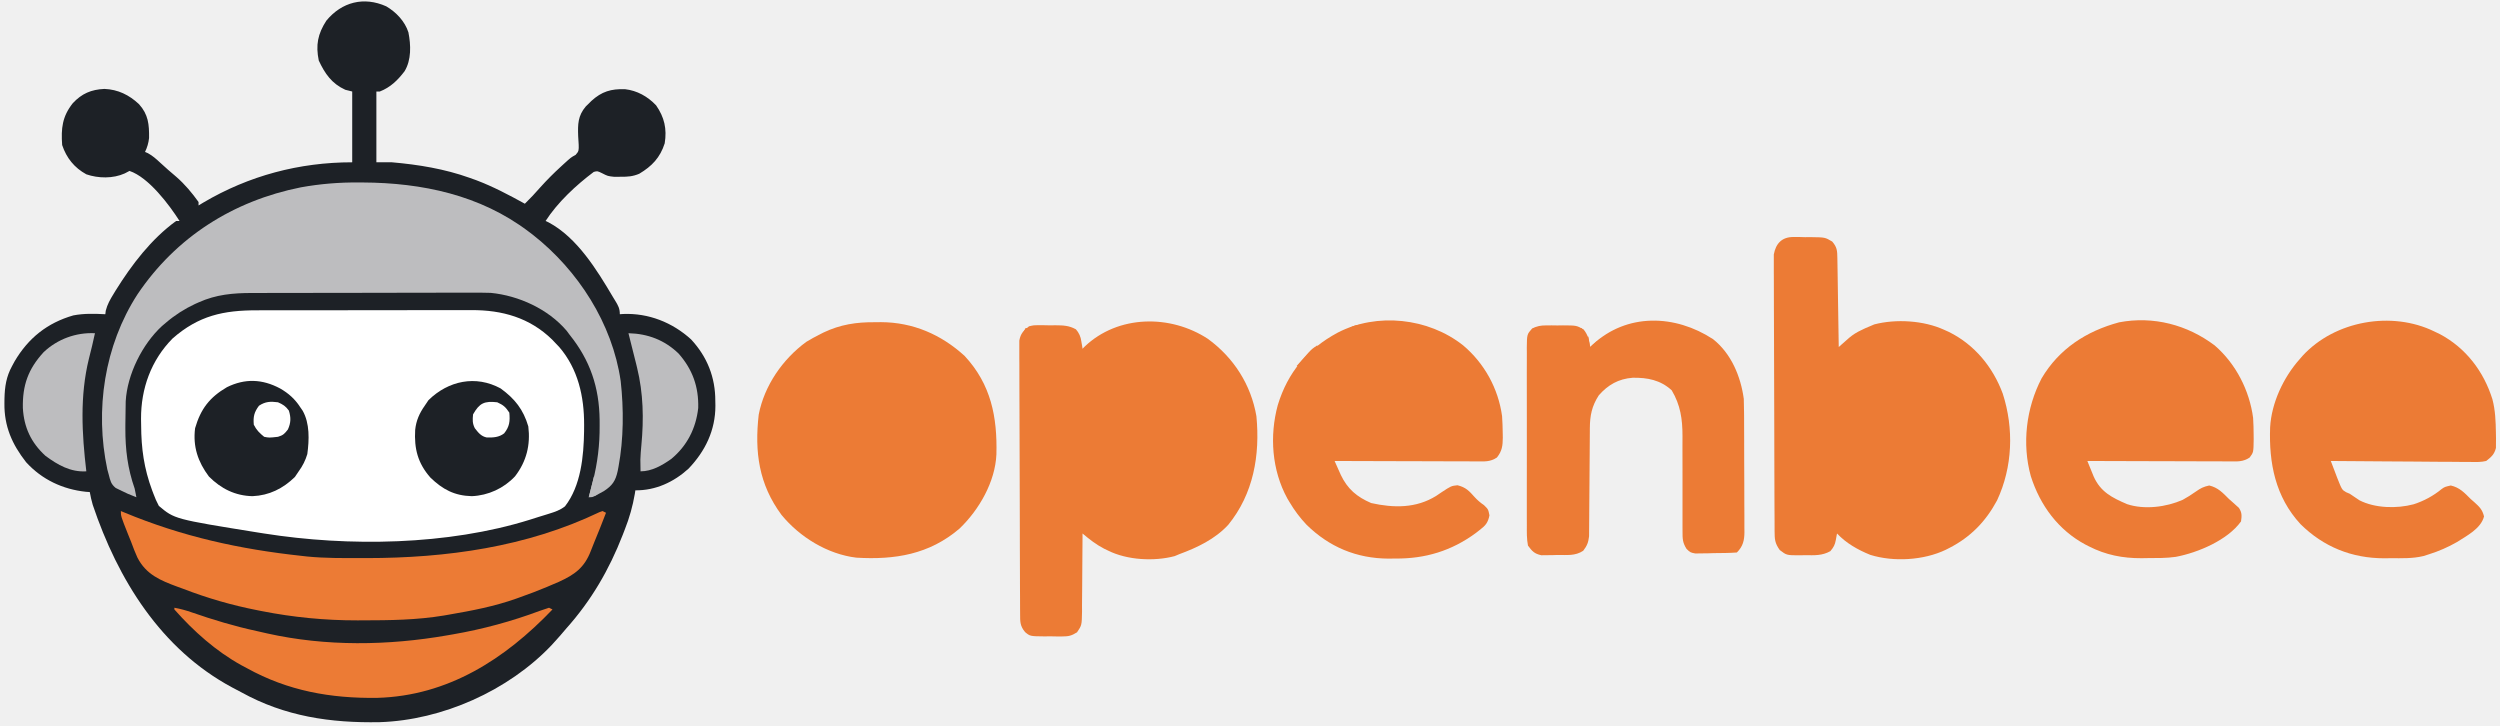
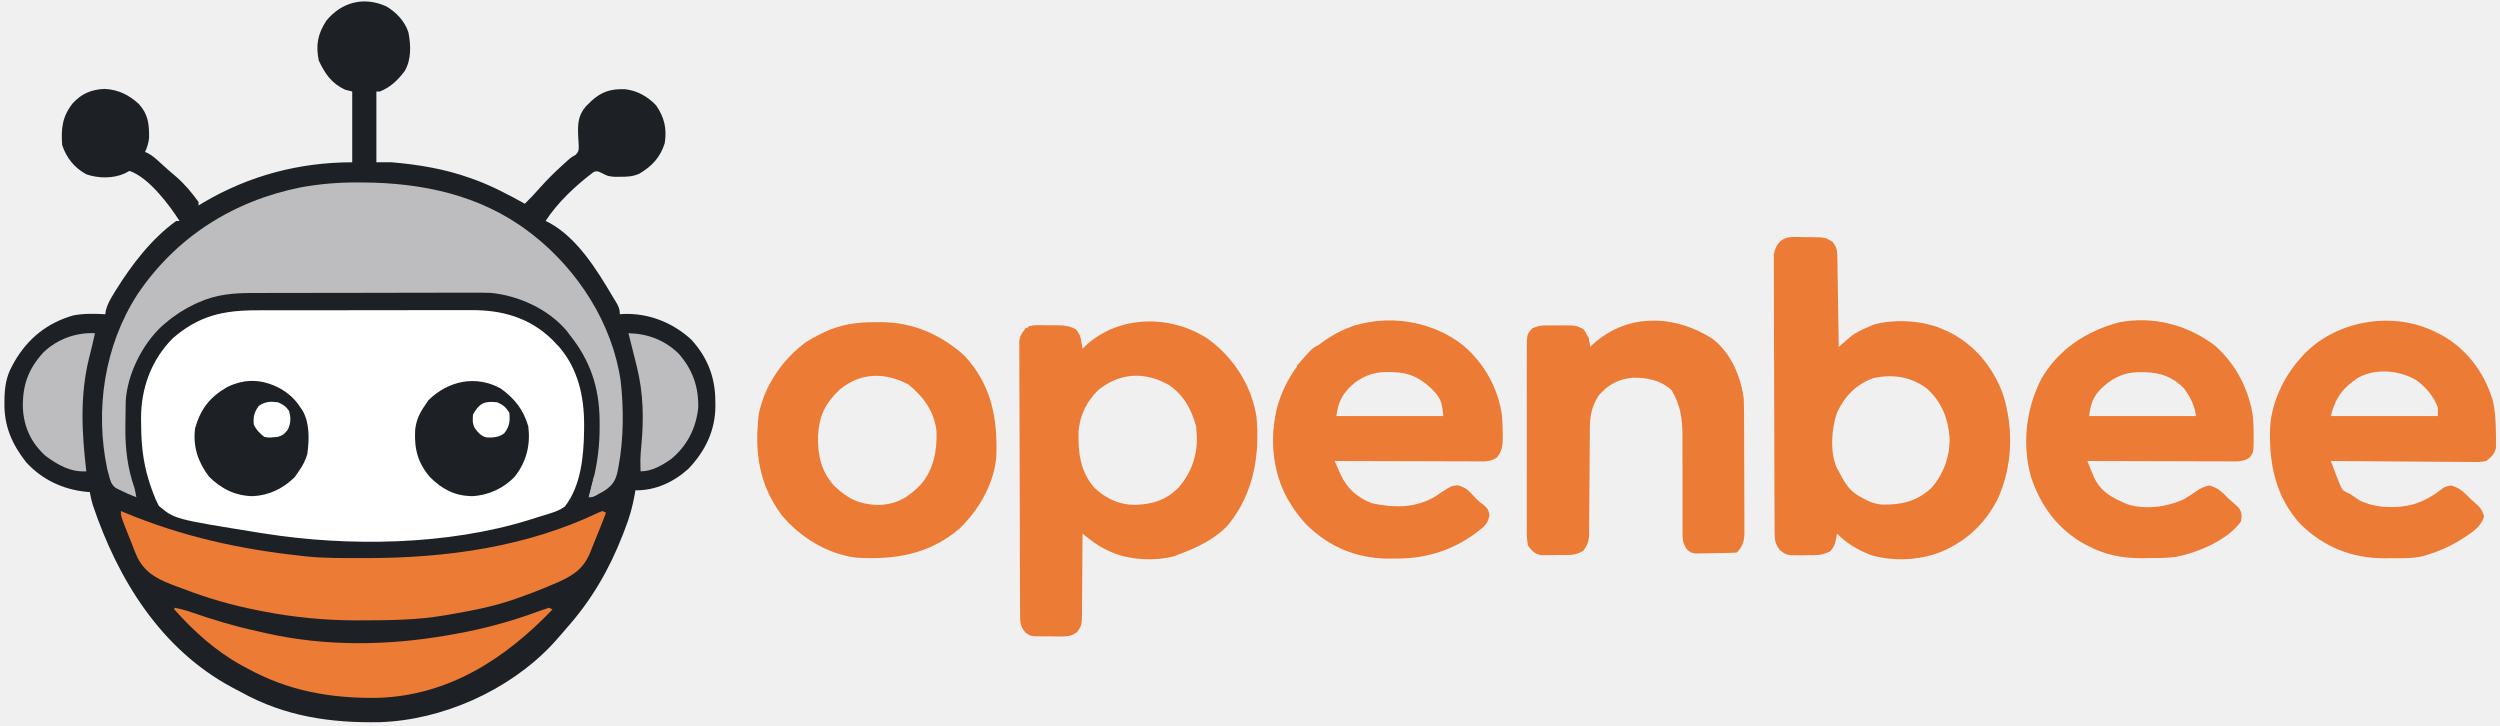
<svg xmlns="http://www.w3.org/2000/svg" viewBox="0 0 1448 420">
-   <path fill="#1d2126" d="M223.7 3.66c5.73 3.34 10.8 8.67 12.85 15.06 1.46 7.38 1.78 15.95-2.22 22.54-4 5.23-8.1 9.28-14.33 11.74h-2v41h9c15.3 1.33 30.53 3.82 45 9l3.76 1.34c9.86 3.73 19.02 8.58 28.24 13.66a165 165 0 0 0 9-9.56 170 170 0 0 1 11.81-11.88l1.67-1.54c4.28-3.9 4.28-3.9 6.91-5.3 2.02-2.16 1.83-2.95 1.79-5.85l-.3-5c-.24-6.86-.21-11.74 4.4-17.21L341 60l1.52-1.53c6.06-5.52 11.41-7.04 19.45-6.82 7.12.82 13.1 4.2 18.03 9.35 4.82 6.93 6.35 13.66 5 22-2.65 8.3-7.41 13.27-14.75 17.64-3.8 1.6-6.64 1.76-10.75 1.74l-3.84.02c-3.66-.4-3.66-.4-6.88-2.05C346 99 346 99 343.91 99.57 333.66 107.26 322.96 117.2 316 128l1.77.81c16.5 8.8 27.99 27.57 37.23 43.19l1.39 2.27c1.69 2.81 2.61 4.39 2.61 7.73l1.91-.14c14.67-.6 28.5 4.85 39.34 14.7 9.4 10.08 14.11 22.08 14.06 35.75l.05 2.69c.01 14.21-5.85 26.27-15.56 36.45-8.57 7.8-19.14 12.68-30.8 12.55l-.3 2a102 102 0 0 1-5.82 20.69l-1.22 3.17c-7.83 20.15-18.25 38.02-32.66 54.14l-3.75 4.38L321 372l-1.49 1.65c-25.04 26.41-63.37 43.47-99.56 44.63-28.53.54-54.9-3.33-80.14-17.29a243 243 0 0 0-5.34-2.82c-41.33-22.15-66.24-62.63-80.75-105.76A69 69 0 0 1 52 285l-2.28-.16c-13.43-1.43-25.43-7.08-34.6-17.13-8.17-10.45-12.71-20.82-12.56-34.08l.03-2.8C2.76 223.9 3.63 218.13 7 212l1.5-2.78c7.97-13.48 18.92-22.2 33.96-26.54 6.19-1.19 12.26-1 18.54-.68l.26-2.07c.92-3.65 2.6-6.57 4.55-9.74l1.2-1.98C76.35 153.24 87.6 138.46 102 128h2c-6.03-9.46-17.92-25.3-29-29l-2.75 1.44c-6.73 3.06-15.33 2.91-22.23.53C43.08 97.19 38.49 91.49 36 84c-.68-9.64.03-16.46 6.13-24.19 5.21-5.62 10.72-7.97 18.37-8.31 7.86.33 14.28 3.47 20 8.82 5.42 6.03 5.93 11.67 5.84 19.63A24 24 0 0 1 84 88l1.7.74c2.74 1.5 4.76 3.33 7.05 5.45 3.05 2.8 6.12 5.54 9.31 8.19C107 106.66 111.2 111.7 115 117v2l2.8-1.69C144.18 101.73 173.39 94 204 94V53l-4-1c-7.83-3.55-11.8-9.31-15.37-16.94-1.83-8.94-.6-15.36 4.37-23.06 8.97-10.9 21.78-14.13 34.7-8.34" />
-   <path fill="#fff" d="m149.01 179.73 4.44-.02 11.96-.01 10.03-.01q11.83-.02 23.67 0 12.17 0 24.34-.03 10.49-.03 20.97-.02l12.5-.02q5.87-.02 11.75 0h4.29c17.88-.1 33.83 4.37 46.87 17.09L322 199l1.92 2.01c10.91 12.68 14.47 28.79 14.4 45.05l-.02 3.63c-.2 14.48-1.82 31.7-11.06 43.58-2.9 2.24-5.63 3.14-9.12 4.23l-2.03.64-4.14 1.27q-2.55.78-5.1 1.62c-47.48 14.83-105 15.69-153.85 7.97l-3.93-.62c-47.99-7.72-47.99-7.72-57.07-15.38a51 51 0 0 1-3.12-7l-.77-2.02c-4.7-12.68-6.3-24.2-6.36-37.67l-.06-3.64C81.6 225.13 87.5 208.62 100 196c15.12-13.21 29.4-16.31 49.01-16.27" />
-   <path fill="#ec7b35" d="M1038.78 137.27h3.3l3.42.1 3.42-.02c8.17.11 8.17.11 12.3 2.56 2.82 3.31 2.92 5.26 2.98 9.55l.06 3.46.06 3.74.06 3.83.15 10.07.16 10.28.31 20.16 1.65-1.47 2.18-1.92 2.15-1.91a31 31 0 0 1 7.14-4.51l2.39-1.15L1083 189l2.58-1.11c12.57-3.26 28.6-2.3 40.42 3.11l2.87 1.29c14.85 7.38 25.4 20.28 31.13 35.71 6.52 20.2 5.73 42.47-3.28 61.79-6.58 12.27-15.39 21.34-27.78 27.65l-1.97 1c-12.77 6.12-30.22 7.15-43.72 2.93-7.25-2.95-13.84-6.67-19.25-12.37l-.69 3.75c-.52 2.87-1.28 4.22-3.17 6.48-4.77 2.69-9.26 2.39-14.64 2.33l-3.13.07c-7.56-.01-7.56-.01-11.53-3.04-2.9-4.07-2.97-6.24-3-11.24v-2.1q-.03-3.5-.03-6.99l-.03-5-.05-16.43-.02-5.66-.05-23.52a9308 9308 0 0 0-.1-33.73q-.06-11.85-.07-23.7 0-7.08-.05-14.16-.04-6.67-.02-13.33 0-2.45-.03-4.89a381 381 0 0 1 0-6.68v-3.77c1.15-6.35 4.7-10.16 11.4-10.12" />
-   <path fill="#ec7b35" d="M699.67 196.3c14.86 10.87 24.91 26.43 28.05 44.79 2.15 22.6-1.7 44.93-16.33 62.89-7.68 8.3-17.93 13.16-28.39 17.02l-2.66 1.11c-11.86 3.15-27.35 2.31-38.34-3.11l-2.5-1.2c-4.7-2.44-8.46-5.4-12.5-8.8v2.02q-.04 10.38-.15 20.78-.04 3.87-.05 7.75-.01 5.58-.1 11.15l.02 3.5c-.15 7.95-.15 7.95-2.9 12.03-3.19 2-4.9 2.4-8.64 2.4h-3.31l-3.43-.07-3.45.04c-8.36-.08-8.36-.08-11.28-2.51-2.99-3.65-2.84-6-2.86-10.67l-.02-2.08-.02-6.91-.03-4.94-.05-16.26-.02-5.6-.05-23.25q-.02-16.68-.1-33.35-.06-11.72-.07-23.44 0-7-.05-14.01-.04-6.59-.02-13.18 0-2.41-.03-4.83-.02-3.3 0-6.6v-3.74c.78-4.14 2.36-5.63 5.61-8.23 2.7-.63 2.7-.63 5.56-.63h3.17l3.27.07 3.27-.04c4.6.05 7.82.1 11.9 2.34a12.6 12.6 0 0 1 3.14 7.01l.43 2.42.26 1.83 1.26-1.28c19.28-18.36 49.57-18.74 71.41-4.42" />
-   <path fill="#bdbdbf" d="M207.88 105.69h2.3c34.24.18 67.96 7.24 95.82 28.31l2.7 2.04c26.14 20.56 46 51.34 50.8 84.66 1.81 16.16 1.73 33.56-1.25 49.55l-.48 2.56c-1.25 5.72-3.07 8.44-8.06 11.67l-2.34 1.27-2.35 1.3C343 288 343 288 341 288l.8-3.08 1.07-4.17.53-2a125 125 0 0 0 3.91-32.12l-.01-3.6c-.26-18.71-5.47-34.3-17.3-49.03l-1.86-2.5c-10.69-12.52-27.67-20.27-43.86-21.87q-5.96-.18-11.94-.12h-4.54a1650 1650 0 0 0-12.19.02q-6.41.02-12.82.01-10.76 0-21.52.05-12.4.04-24.8.04-13.27 0-26.54.03h-7.6l-11.96.04H146c-11.05 0-20.81.87-30.94 5.43l-2.07.92A74 74 0 0 0 96 187l-2.17 1.83c-11.4 10.49-20.16 28.04-21.02 43.65a913 913 0 0 0-.19 13.15l-.01 2.38c-.04 12.4 1.29 23.23 5.39 34.99a99 99 0 0 1 1 5 85 85 0 0 1-9.69-4.25L67 282.61c-2.75-2.23-3.12-4.22-3.99-7.61l-.85-3.11c-7.31-34.4-1.73-71.7 17.44-101.37 22.35-33.22 55.47-54.18 94.67-62.02a178 178 0 0 1 33.62-2.81" />
-   <path fill="#ec7b35" d="m506.94 186.63 3.3-.04c18.55.07 34.9 7.15 48.51 19.6 15.26 16.47 18.93 35.28 18.37 57.02-.7 15.9-10.04 32.1-21.35 42.93-17.5 15-37.5 18.19-59.77 16.86-16.68-2-32.76-11.88-43.35-24.77-13.15-17.75-15.67-36.5-13.2-58.1 3.25-16.78 13.85-32.1 27.55-42.13 2.59-1.58 5.23-3 7.94-4.37l1.91-.98c9.83-4.71 19.25-6.14 30.09-6.02" />
-   <path fill="#ec7b35" d="M847.41 200A65.2 65.2 0 0 1 870 241q.33 4.96.38 9.94l.04 2.47c-.04 4.67-.37 7.82-3.42 11.59-3.9 2.6-7.17 2.27-11.7 2.23h-2.68q-4.41 0-8.82-.04h-6.1l-16.09-.05-16.4-.04q-16.11-.03-32.21-.1l2.31 5.19 1.3 2.91c3.9 8.15 9.25 12.68 17.58 16.27 13.05 2.9 26.08 3.1 37.72-4.2l2.84-1.92c5.76-3.8 5.76-3.8 9.44-4.19 4.79 1.18 6.7 3.23 9.91 6.85a30 30 0 0 0 5.4 4.65c2.5 2.44 2.5 2.44 3.19 5.94-.84 4.29-2.34 5.97-5.69 8.5l-2.17 1.69c-14.01 10.35-29.43 15.02-46.77 14.81l-3.8.05c-18.56-.08-34.45-6.74-47.6-19.72A72 72 0 0 1 747 291l-1.39-2.32c-8.95-16.34-10.38-36.18-5.52-54.06 5.83-19.08 17.2-32.48 34.6-41.9 22.8-11.88 52.69-8.59 72.72 7.29" />
-   <path fill="#ec7b35" d="M1282.81 200.13C1295 210.67 1302.88 226.1 1305 242q.31 5.03.31 10.06l.02 2.5c-.1 7.44-.1 7.44-2.33 10.44-3.9 2.6-7.17 2.27-11.7 2.23h-2.68q-4.41 0-8.82-.04h-6.1l-16.09-.05-16.4-.04q-16.11-.03-32.21-.1l2.34 5.76 1.32 3.24c4 8.93 10.56 12.22 19.34 16 10.06 3.35 22.73 1.7 32.2-2.49a75 75 0 0 0 7.67-4.82c2.81-1.96 4.26-2.72 7.7-3.5 5.1 1.2 7.8 4.18 11.43 7.81l2.06 1.81 1.94 1.75 1.75 1.57c1.85 2.77 1.72 4.6 1.25 7.87-7.75 10.84-24.93 18.1-37.74 20.52-5.45.8-10.89.7-16.38.73l-3.52.06c-10.84.05-20.68-1.87-30.36-6.81l-2.03-1.03c-15.84-8.46-26.33-22.75-31.72-39.66-5.2-18.78-2.7-39.5 6.25-56.68 10.14-17.15 25.93-27.31 44.88-32.44 19.83-3.76 39.5 1.4 55.43 13.43" />
-   <path fill="#ec7b35" d="m1410 192 3.21 1.54c15 7.97 25.36 21.58 30.4 37.72 1.68 6.4 1.92 12.83 2.02 19.43l.06 3.15-.03 2.98-.01 2.66c-.97 3.75-2.63 5.14-5.65 7.52-2.95.7-5.81.63-8.83.57h-2.66q-4.35-.01-8.69-.08-3.01-.02-6.03-.02-7.92-.04-15.85-.13l-16.2-.1A6504 6504 0 0 1 1350 267q1.18 3.13 2.38 6.25l1.33 3.52c2.76 6.93 2.76 6.93 5.18 8.32l2.11.91a292 292 0 0 1 5.61 3.78c9.06 4.62 21.59 4.89 31.32 2.31a49 49 0 0 0 16.35-8.9c1.72-1.19 1.72-1.19 5.22-2 5.15 1.2 7.84 4.15 11.5 7.81l2.06 1.81c3 2.71 4.73 4.32 5.69 8.32-1.85 7.09-9.92 11.13-15.75 14.87a81 81 0 0 1-16 7l-3.36 1.07c-6.2 1.5-12.54 1.26-18.89 1.24l-3.78.05c-18.77.01-35.16-6.58-48.52-19.78-14.57-15.8-18.36-35.4-17.59-56.13.8-14.1 7.73-28.92 17.14-39.45l1.7-1.97c18.65-20.25 51.55-26.13 76.3-14.03" />
-   <path fill="#ec7b35" d="M992.2 196.44c10.53 8.34 16.02 21.53 17.8 34.56q.16 4.11.16 8.22l.02 2.43.02 7.92.02 5.52q.02 5.77.02 11.55 0 7.4.06 14.8l.02 11.39q0 2.73.03 5.45v7.63l.03 2.27c-.03 4.87-.87 8.31-4.38 11.82-4.43.34-8.87.32-13.31.37l-3.79.12-3.64.03-3.34.06c-2.92-.58-2.92-.58-5.07-2.66-2.32-3.66-2.34-5.88-2.33-10.2l-.01-2.16v-4.64q.02-3.7 0-7.37-.04-9.15 0-18.32a2130 2130 0 0 0-.03-15.47q-.01-3.6.02-7.2c0-9.78-1.16-17.96-6.25-26.5-6.5-5.96-14.04-7.4-22.63-7.27-8.19.65-14.23 4.06-19.62 10.21-4.02 6.23-5.12 11.7-5.16 19.08l-.01 2.13-.03 4.58-.05 7.25q-.1 10.3-.15 20.61-.03 6.32-.1 12.62l-.03 4.8q-.01 3.36-.05 6.72l-.03 3.86c-.42 3.62-1.2 5.48-3.39 8.35-4.65 3.1-9.4 2.4-14.87 2.44l-3.3.1-3.2.02-2.9.04c-4.05-.9-5.26-2.26-7.73-5.6-.76-3.92-.68-7.8-.65-11.8l-.02-3.61q-.03-4.9 0-9.8v-10.27q-.02-8.61.02-17.23.04-9.96-.01-19.92-.03-8.55-.01-17.1l-.01-10.22q-.02-5.7.03-11.38l-.03-3.42c.1-7.6.1-7.6 3.05-10.95 2.96-1.46 4.9-1.82 8.2-1.83l3.16-.02 3.27.05 3.27-.05c7.82.04 7.82.04 11.9 2.32 2.75 3.36 3.05 6 3.83 10.23l1.4-1.36c20-18.53 47.86-17.53 69.8-3.2" />
-   <path fill="#ec7b35" d="m70 296 1.93.8c33.68 14 66.94 21.32 103.07 25.2l2.84.32c10.4 1.04 20.9.92 31.35.93h3.15c46.28-.04 92.69-6.4 134.83-26.6L349 296l2 1a672 672 0 0 1-6.96 17.46 196 196 0 0 0-1.83 4.62c-3.76 9.8-9.36 13.73-18.54 17.93L319 339l-2.28.98A286 286 0 0 1 301 346l-1.94.7c-12.68 4.52-25.83 7.03-39.06 9.3l-2.9.51c-15.66 2.6-31.28 2.78-47.1 2.8l-3.04.01a283 283 0 0 1-55.4-5.38l-2.33-.46c-14.9-2.92-29.05-7-43.23-12.48l-3.04-1.1c-10.05-3.7-18.36-7.12-23.4-17.02A126 126 0 0 1 76 314l-1.85-4.58C70 298.98 70 298.98 70 296" />
+   <path fill="#1d2126" d="M223.7 3.66c5.73 3.34 10.8 8.67 12.85 15.06 1.46 7.38 1.78 15.95-2.22 22.54-4 5.23-8.1 9.28-14.33 11.74h-2v41h9c15.3 1.33 30.53 3.82 45 9l3.76 1.34c9.86 3.72 19.02 8.58 28.24 13.66a165 165 0 0 0 9-9.56 170 170 0 0 1 11.81-11.88l1.67-1.54c4.28-3.9 4.28-3.9 6.91-5.3 2.02-2.16 1.83-2.95 1.79-5.85l-.3-5c-.24-6.86-.22-11.74 4.4-17.21L341 60l1.52-1.53c6.06-5.52 11.41-7.04 19.45-6.82 7.11.82 13.1 4.2 18.03 9.35 4.82 6.93 6.35 13.66 5 22-2.65 8.3-7.41 13.27-14.75 17.64-3.8 1.6-6.64 1.76-10.75 1.74l-3.84.02c-3.66-.4-3.66-.4-6.88-2.05C346 99 346 99 343.91 99.57 333.66 107.26 322.96 117.2 316 128l1.77.81c16.5 8.8 27.99 27.57 37.23 43.19l1.39 2.27c1.69 2.81 2.61 4.39 2.61 7.73l1.91-.14c14.67-.6 28.5 4.85 39.34 14.7 9.4 10.08 14.11 22.08 14.06 35.75l.05 2.69c.01 14.21-5.85 26.27-15.56 36.45-8.57 7.8-19.14 12.68-30.8 12.55l-.3 2a102 102 0 0 1-5.82 20.69l-1.22 3.17c-7.83 20.15-18.25 38.02-32.66 54.14l-3.75 4.38L321 372l-1.49 1.65c-25.04 26.41-63.37 43.47-99.56 44.63-28.53.54-54.9-3.33-80.14-17.29a241 241 0 0 0-5.34-2.82c-41.33-22.15-66.24-62.63-80.75-105.76A69 69 0 0 1 52 285l-2.28-.16c-13.43-1.43-25.43-7.08-34.6-17.13-8.17-10.45-12.71-20.82-12.56-34.08l.03-2.8C2.76 223.9 3.63 218.13 7 212l1.5-2.78c7.97-13.48 18.92-22.2 33.96-26.54 6.19-1.19 12.26-1 18.54-.68l.26-2.07c.92-3.65 2.6-6.57 4.55-9.74l1.2-1.98c9.33-14.97 20.6-29.75 34.99-40.21h2c-6.03-9.46-17.92-25.3-29-29l-2.75 1.44c-6.73 3.06-15.33 2.91-22.23.53C43.08 97.19 38.49 91.48 36 84c-.68-9.64.03-16.46 6.13-24.19 5.22-5.62 10.72-7.97 18.37-8.31 7.86.33 14.28 3.47 20 8.82 5.42 6.03 5.93 11.67 5.84 19.63A24 24 0 0 1 84 88l1.7.74c2.74 1.5 4.76 3.33 7.05 5.45 3.05 2.8 6.12 5.54 9.31 8.19C107 106.66 111.2 111.7 115 117v2l2.8-1.69C144.18 101.73 173.39 94 204 94V53l-4-1c-7.83-3.55-11.8-9.31-15.37-16.94-1.83-8.94-.6-15.36 4.37-23.06 8.97-10.9 21.78-14.13 34.7-8.34" />
+   <path fill="#fff" d="m149.01 179.73 4.44-.02 11.96-.01 10.03-.01q11.84-.02 23.67 0 12.17 0 24.34-.03 10.49-.03 20.97-.02l12.5-.02q5.87-.02 11.75 0h4.29c17.88-.1 33.83 4.37 46.87 17.09L322 199l1.92 2.01c10.91 12.68 14.47 28.79 14.4 45.05l-.02 3.63c-.2 14.48-1.82 31.7-11.06 43.58-2.9 2.24-5.63 3.14-9.12 4.23l-2.03.64-4.14 1.27a252 252 0 0 0-5.1 1.62c-47.48 14.83-105 15.69-153.85 7.97l-3.93-.62c-47.99-7.72-47.99-7.72-57.07-15.38a51 51 0 0 1-3.12-7l-.77-2.02c-4.7-12.68-6.3-24.2-6.36-37.67l-.06-3.64C81.6 225.13 87.5 208.62 100 196c15.12-13.2 29.4-16.31 49.01-16.27" />
+   <path fill="#ec7b35" fill-rule="evenodd" d="M1038.78 137.27h3.3l3.42.1 3.42-.02c8.17.11 8.17.11 12.3 2.56 2.82 3.31 2.92 5.26 2.98 9.55l.07 3.46.05 3.74.06 3.83.15 10.07.16 10.28.31 20.16 1.65-1.47 2.18-1.92 2.15-1.91a31 31 0 0 1 7.14-4.51l2.39-1.15L1083 189l2.58-1.11c12.57-3.26 28.6-2.3 40.42 3.11l2.87 1.29c14.85 7.38 25.4 20.28 31.13 35.71 6.52 20.2 5.73 42.47-3.28 61.79-6.58 12.27-15.39 21.34-27.78 27.65l-1.97 1c-12.77 6.12-30.22 7.15-43.72 2.93-7.25-2.95-13.84-6.67-19.25-12.37l-.69 3.75c-.52 2.87-1.28 4.22-3.17 6.48-4.77 2.7-9.26 2.39-14.64 2.33l-3.13.08c-7.56-.02-7.56-.02-11.53-3.05-2.9-4.07-2.97-6.24-3-11.24v-2.1l-.03-6.99-.03-5-.05-16.43-.02-5.66-.05-23.52q-.02-16.86-.1-33.73-.06-11.85-.07-23.7 0-7.08-.05-14.16-.04-6.67-.02-13.33 0-2.44-.03-4.89a381 381 0 0 1 0-6.68v-3.77c1.15-6.35 4.7-10.16 11.4-10.12M1116 225c8.53 7.72 12.29 17.02 13.19 28.36a42.5 42.5 0 0 1-10.34 29.08c-8.58 7.95-17.02 9.94-28.56 9.84-4.75-.4-8.23-1.86-12.29-4.28l-1.9-1.03c-5.51-3.37-8.21-8.32-11.1-13.97l-1.04-1.86c-4.19-8.82-3.15-23.14.04-32.14 4.44-9.51 11.04-16.37 21-20 11.2-2.41 21.77-.9 31 6" />
+   <path fill="#ec7b35" fill-rule="evenodd" d="M699.67 196.3c14.86 10.87 24.91 26.43 28.05 44.79 2.15 22.6-1.7 44.93-16.33 62.89-7.68 8.3-17.93 13.16-28.39 17.02l-2.66 1.11c-11.86 3.15-27.35 2.31-38.34-3.11l-2.5-1.2c-4.7-2.44-8.46-5.4-12.5-8.8v2.02q-.04 10.38-.15 20.78-.04 3.87-.05 7.75-.01 5.58-.1 11.15l.02 3.5c-.15 7.95-.15 7.95-2.9 12.03-3.19 2-4.9 2.4-8.64 2.4h-3.31l-3.43-.07-3.45.04c-8.36-.08-8.36-.08-11.28-2.51-2.99-3.65-2.84-6-2.86-10.67l-.02-2.08-.02-6.91-.03-4.94-.05-16.26-.02-5.6-.05-23.25q-.02-16.68-.1-33.35-.06-11.72-.07-23.44 0-7-.05-14.01-.04-6.59-.02-13.18 0-2.41-.03-4.83a373 373 0 0 1 0-6.6v-3.74c.78-4.14 2.36-5.63 5.61-8.23 2.7-.63 2.7-.63 5.56-.63h3.17l3.27.07 3.27-.04c4.6.05 7.82.1 11.9 2.34a12.6 12.6 0 0 1 3.14 7.01l.43 2.42.26 1.83 1.26-1.28c19.28-18.36 49.57-18.74 71.41-4.42m-22.7 26.65c8.61 5.81 13.15 14.1 15.84 24.05l.19 3 .19 2.38c.5 11.08-3.1 21.1-10.19 29.62-7.43 7.65-15.08 10.04-25.62 10.44-9.3-.08-16.59-3.54-23.38-9.82-8.34-9.25-9.65-20.65-9.3-32.68.74-9.51 4.6-17.18 11.3-23.94 12.63-10.26 27.08-10.88 40.97-3.05" />
+   <path fill="#bdbdbf" d="M207.88 105.69h2.3c34.24.18 67.96 7.24 95.82 28.31l2.7 2.04c26.14 20.56 46 51.34 50.8 84.66 1.81 16.16 1.73 33.56-1.25 49.55l-.48 2.56c-1.24 5.72-3.07 8.44-8.06 11.67l-2.34 1.27-2.35 1.3C343 288 343 288 341 288l.8-3.08 1.07-4.17.53-2a125 125 0 0 0 3.91-32.12l-.02-3.6c-.25-18.71-5.46-34.3-17.29-49.03l-1.86-2.5c-10.69-12.52-27.67-20.27-43.86-21.87q-5.96-.18-11.94-.12h-4.54q-6.09-.02-12.19.02-6.41.02-12.82.01-10.76 0-21.52.05-12.4.04-24.8.04-13.28 0-26.54.03h-7.6l-11.96.04H146c-11.05 0-20.81.87-30.94 5.43l-2.07.92A74 74 0 0 0 96 187l-2.17 1.83c-11.4 10.49-20.16 28.04-21.02 43.65a915 915 0 0 0-.18 13.15L72.6 248c-.04 12.4 1.29 23.23 5.39 34.99a99 99 0 0 1 1 5 85 85 0 0 1-9.69-4.25l-2.3-1.13c-2.75-2.23-3.12-4.21-3.99-7.61l-.85-3.1c-7.31-34.42-1.73-71.71 17.44-101.38 22.35-33.22 55.47-54.18 94.67-62.02a177 177 0 0 1 33.62-2.81" />
+   <path fill="#ec7b35" fill-rule="evenodd" d="m506.94 186.63 3.3-.04c18.55.07 34.9 7.15 48.51 19.6 15.26 16.47 18.93 35.28 18.37 57.02-.7 15.9-10.04 32.1-21.35 42.93-17.5 15-37.5 18.19-59.77 16.86-16.68-2-32.76-11.88-43.35-24.77-13.15-17.75-15.67-36.5-13.2-58.1 3.25-16.78 13.85-32.1 27.55-42.13 2.59-1.58 5.23-3 7.94-4.37l1.91-.98c9.83-4.71 19.25-6.14 30.09-6.02m19.18 36c8.78 7.24 14.92 15.47 16.32 27.02.35 11.05-1.52 21.98-8.82 30.64-7.4 7.78-14.08 11.88-25.06 12.21-10.86-.36-17.53-3.58-25.36-11.07-7.68-8.5-9.6-17.7-9.38-28.93.6-11.5 4.08-18.86 12.5-26.81 11.97-9.99 26.1-10.2 39.8-3.06" />
+   <path fill="#ec7b35" fill-rule="evenodd" d="M847.41 200A65.2 65.2 0 0 1 870 241q.33 4.96.38 9.94l.04 2.47c-.04 4.67-.37 7.82-3.42 11.59-3.9 2.6-7.17 2.27-11.7 2.23h-2.68q-4.41 0-8.82-.04h-6.1l-16.09-.05-16.4-.04L773 267l2.31 5.19 1.3 2.91c3.9 8.15 9.25 12.68 17.58 16.27 13.05 2.9 26.08 3.1 37.72-4.2l2.84-1.92c5.76-3.8 5.76-3.8 9.44-4.19 4.79 1.18 6.7 3.23 9.91 6.85a30 30 0 0 0 5.4 4.65c2.5 2.44 2.5 2.44 3.19 5.94-.84 4.29-2.34 5.97-5.69 8.5l-2.17 1.69c-14.01 10.35-29.43 15.02-46.77 14.81l-3.8.05c-18.56-.08-34.45-6.74-47.6-19.72A72 72 0 0 1 747 291l-1.4-2.32c-8.94-16.34-10.37-36.18-5.5-54.06 5.82-19.08 17.2-32.48 34.59-41.9 22.8-11.88 52.69-8.59 72.72 7.29m-42.97 15.49 2.54.04c10.37.34 16.84 4.04 24.02 11.46 4.23 5.1 4.1 6.78 5 14h-62c1.32-9.24 3.85-13.37 10.6-19.32 6.54-4.58 11.85-6.37 19.84-6.18" />
+   <path fill="#ec7b35" fill-rule="evenodd" d="M1282.81 200.13C1295 210.67 1302.88 226.1 1305 242q.31 5.03.31 10.06l.02 2.5c-.1 7.44-.1 7.44-2.33 10.44-3.9 2.6-7.17 2.27-11.7 2.23h-2.68q-4.41 0-8.82-.04h-6.1l-16.09-.05-16.4-.04-32.21-.1 2.34 5.76 1.32 3.24c4 8.93 10.56 12.22 19.34 16 10.06 3.35 22.73 1.7 32.2-2.49a75 75 0 0 0 7.67-4.82c2.81-1.96 4.26-2.72 7.7-3.5 5.1 1.2 7.8 4.18 11.43 7.81l2.06 1.81 1.94 1.75 1.75 1.57c1.85 2.77 1.72 4.6 1.25 7.87-7.75 10.84-24.93 18.1-37.74 20.52-5.45.8-10.89.7-16.38.73l-3.52.06c-10.84.05-20.68-1.87-30.36-6.81l-2.03-1.03c-15.84-8.46-26.33-22.75-31.72-39.66-5.2-18.78-2.7-39.5 6.25-56.68 10.14-17.15 25.93-27.31 44.88-32.44 19.83-3.76 39.5 1.4 55.43 13.43m-42.5 15.44 2.26.02c8.9.26 16.18 2.88 22.43 9.42 3.86 5.42 5.89 9.33 7 16h-62c1.19-9.49 3.59-13.52 10.94-19.31 6.17-4.58 11.83-6.23 19.37-6.13" />
+   <path fill="#ec7b35" fill-rule="evenodd" d="m1410 192 3.21 1.54c15 7.97 25.36 21.58 30.4 37.72 1.68 6.4 1.92 12.83 2.02 19.43l.06 3.15-.03 2.98-.01 2.66c-.97 3.74-2.63 5.14-5.65 7.52-2.95.7-5.8.63-8.83.57h-2.66a698 698 0 0 1-8.69-.08q-3.01-.02-6.03-.02-7.92-.03-15.85-.13l-16.2-.1A6462 6462 0 0 1 1350 267q1.18 3.13 2.38 6.25l1.33 3.52c2.76 6.93 2.76 6.93 5.18 8.32l2.11.91a291 291 0 0 1 5.6 3.78c9.07 4.62 21.6 4.89 31.33 2.31a49 49 0 0 0 16.35-8.9c1.72-1.19 1.72-1.19 5.22-2 5.15 1.2 7.84 4.15 11.5 7.81l2.06 1.81c3 2.71 4.73 4.32 5.69 8.32-1.85 7.09-9.92 11.13-15.75 14.87a81 81 0 0 1-16 7l-3.36 1.07c-6.2 1.5-12.54 1.26-18.89 1.24l-3.78.05c-18.77.01-35.16-6.58-48.52-19.78-14.57-15.8-18.36-35.4-17.59-56.13.8-14.1 7.73-28.92 17.14-39.45l1.7-1.97c18.65-20.25 51.55-26.13 76.3-14.03m-10.53 28.16c5.66 4.12 10.04 9.24 12.53 15.84v5h-62c2.63-10.51 6.74-16.15 15.78-22.2 10.27-5.66 23.83-4.38 33.7 1.36" />
+   <path fill="#ec7b35" d="M992.2 196.44c10.53 8.34 16.02 21.53 17.8 34.56q.16 4.11.16 8.22l.02 2.43.02 7.92.02 5.52q.02 5.77.02 11.55 0 7.4.06 14.8l.02 11.39q0 2.73.03 5.45v7.63l.03 2.27c-.03 4.87-.87 8.31-4.38 11.82-4.43.34-8.87.32-13.31.37l-3.79.12-3.64.03-3.34.06c-2.92-.58-2.92-.58-5.07-2.66-2.32-3.66-2.34-5.88-2.33-10.2l-.01-2.16v-4.64q.02-3.7 0-7.37-.04-9.15 0-18.32 0-7.73-.03-15.47-.01-3.6.02-7.2c0-9.78-1.16-17.96-6.25-26.5-6.5-5.96-14.04-7.4-22.63-7.27-8.19.65-14.23 4.06-19.62 10.21-4.02 6.23-5.12 11.7-5.16 19.08l-.01 2.13-.03 4.58-.05 7.25q-.1 10.3-.15 20.61-.03 6.31-.1 12.62l-.03 4.8q-.01 3.36-.05 6.72l-.03 3.86c-.42 3.62-1.2 5.48-3.39 8.35-4.65 3.1-9.4 2.4-14.87 2.44l-3.3.1-3.2.02-2.9.04c-4.05-.89-5.26-2.26-7.73-5.6-.76-3.93-.68-7.8-.65-11.8l-.02-3.61q-.03-4.9 0-9.8v-10.27q-.02-8.62.02-17.23.04-9.96-.01-19.92-.03-8.55-.01-17.1l-.01-10.22q-.01-5.7.03-11.38l-.03-3.42c.1-7.6.1-7.6 3.05-10.95 2.96-1.46 4.9-1.82 8.2-1.83l3.16-.02 3.27.05 3.27-.05c7.82.04 7.82.04 11.9 2.32 2.75 3.35 3.05 6 3.83 10.23l1.4-1.36c20-18.53 47.86-17.53 69.8-3.2" />
+   <path fill="#ec7b35" d="m70 296 1.93.8c33.68 14 66.94 21.32 103.07 25.2l2.84.32c10.4 1.04 20.9.92 31.35.93h3.15c46.28-.04 92.69-6.4 134.83-26.6L349 296l2 1a673 673 0 0 1-6.96 17.46 197 197 0 0 0-1.83 4.62c-3.76 9.8-9.36 13.73-18.54 17.93L319 339l-2.28.98A285 285 0 0 1 301 346l-1.94.7c-12.68 4.52-25.83 7.03-39.06 9.3l-2.9.5c-15.66 2.62-31.28 2.79-47.1 2.81l-3.04.01a283 283 0 0 1-55.4-5.38l-2.33-.46c-14.9-2.92-29.05-7-43.23-12.48l-3.04-1.1c-10.05-3.7-18.36-7.12-23.4-17.02A127 127 0 0 1 76 314l-1.85-4.58C70 298.98 70 298.98 70 296" />
  <path fill="#ec7b35" d="M101 352c3.46.63 6.68 1.5 10 2.67 12.46 4.32 24.84 8.06 37.74 10.84q2.97.65 5.92 1.35C188.8 374.5 224.7 373.97 259 368l3.45-.6a280 280 0 0 0 50.2-13.6q2.65-.97 5.35-1.8l2 1c-27.5 28.74-60.5 50.05-101.49 51.2-27.03.37-51.72-4.03-75.51-17.2l-3.16-1.68c-14.8-8.16-27.67-19.7-38.84-32.32z" />
  <path fill="#1d2126" d="M290 225c8.24 6.02 13.12 12.2 16 22 1.32 10.72-1.06 20.27-7.69 28.88a36.4 36.4 0 0 1-25.06 11.5c-9.96-.24-16.87-3.88-23.98-10.79-7.32-8.35-9.42-16.74-8.8-27.59.56-5.39 2.43-9.58 5.53-14l2.19-3.25c11.5-11.25 27.38-14.63 41.81-6.75" />
-   <path fill="#1d2126" d="M162.17 224.95c5.06 2.92 8.67 6.16 11.83 11.05l1.3 1.88c4.18 7.35 3.8 16.95 2.7 25.12a32 32 0 0 1-5 10l-2.19 3.25c-6.88 6.73-14.95 10.73-24.56 11.13-9.98-.21-18.23-4.32-25.25-11.38-6.37-8.48-9.35-17.39-8-28 3.27-11.24 8.46-17.9 18.44-23.74 10.47-5.16 20.49-4.74 30.73.7" />
+   <path fill="#1d2126" d="M162.17 224.95c5.06 2.92 8.67 6.16 11.83 11.05l1.3 1.88c4.18 7.34 3.8 16.95 2.7 25.12a32 32 0 0 1-5 10l-2.19 3.25c-6.88 6.73-14.95 10.73-24.56 11.13-9.98-.21-18.23-4.32-25.25-11.38-6.37-8.48-9.35-17.39-8-28 3.27-11.24 8.46-17.9 18.44-23.74 10.47-5.16 20.49-4.74 30.73.7" />
  <path fill="#bdbdbf" d="M55 193a353 353 0 0 1-3.5 14.75c-5.3 21.58-4.08 43.32-1.5 65.25-9.11.55-16.57-3.7-23.7-9.01-8.36-7.67-12.43-16.5-13.06-27.69-.25-13.12 3.03-22.53 12.07-32.36A40.4 40.4 0 0 1 55 193" />
-   <path fill="#bdbdbf" d="M364 193c11.21.27 20.9 3.93 29.03 11.77 8.13 9.22 11.7 19.33 11.38 31.54-1.3 11.79-6.47 21.97-15.64 29.53-5.26 3.7-11.2 7.16-17.77 7.16l-.06-4.31-.04-2.43c.09-2.83.31-5.6.59-8.42 1.43-15.17 1.14-30.02-2.49-44.84l-.52-2.16A745 745 0 0 0 365 197z" />
+   <path fill="#bdbdbf" d="M364 193c11.21.27 20.9 3.93 29.03 11.77 8.13 9.22 11.7 19.33 11.38 31.54-1.3 11.79-6.47 21.97-15.64 29.53-5.26 3.7-11.2 7.16-17.77 7.16l-.06-4.31-.04-2.43c.09-2.83.31-5.6.59-8.42 1.43-15.17 1.14-30.01-2.49-44.84l-.52-2.16A740 740 0 0 0 365 197z" />
  <path fill="#fff" d="M288 233c3.59 1.64 4.8 2.69 7 6 .46 4.97.15 8.06-3 12-2.99 2.32-6.3 2.47-10.03 2.4-3.36-.68-4.93-2.8-6.97-5.4-1.43-2.87-1.3-4.81-1-8 3.72-6.57 6.54-7.82 14-7" />
-   <path fill="#fff" d="M161 233c2.91 1.26 4.46 2.26 6.31 4.81 1.27 4.05 1.2 7.07-.56 10.94-1.92 2.48-2.76 3.36-5.75 4.25-5.15.57-5.15.57-8 0-2.7-2.18-4.45-3.91-6-7-.41-4.65.19-7.25 3-11 3.71-2.47 6.7-2.55 11-2" />
-   <path fill="#ec7b35" d="M888 190c2.8-.34 2.8-.34 6.32-.3l3.8.04 4 .07 4.02.04q4.93.06 9.86.15l1 2-17.78.64-3.8.14-3.5.13q-2.96.1-5.92.09z" />
+   <path fill="#fff" d="M161 233c2.9 1.26 4.46 2.26 6.31 4.81 1.27 4.05 1.2 7.07-.56 10.94-1.92 2.48-2.76 3.36-5.75 4.25-5.15.57-5.15.57-8 0-2.7-2.18-4.45-3.91-6-7-.41-4.65.19-7.25 3-11 3.71-2.47 6.7-2.55 11-2" />
+   <path fill="#ec7b35" d="M888 190c2.8-.34 2.8-.34 6.32-.3l3.8.04 4 .07 4.02.04q4.93.06 9.86.15l1 2-11.8.43-5.98.21-3.8.14-3.5.13q-2.96.1-5.92.09z" />
  <path fill="#ec7b35" d="M763 200c0 3 0 3-2.19 5.48l-2.81 2.7-2.81 2.74L753 213l-2-1 4.31-4.87 2.43-2.75C760 202 760 202 763 200" />
  <path fill="#ec7b35" d="M919 195h1l1 6 6-5c0 3 0 3-1.31 4.39L921 204l-2-1z" />
  <path fill="#bdbdbf" d="M344 276c2.79 4.18 1.8 6.15 1 11l-4 1z" />
  <path fill="#ec7b35" d="m594 190 15 1v1l-2.96.18-3.85.26-3.84.24C595 193 595 193 592 194z" />
  <path fill="#ec7b35" d="M790 188v2c-3.78 1.84-5.95 2.16-10 1 3.74-2.5 5.48-3 10-3m-10 4 2 1Z" />
</svg>
